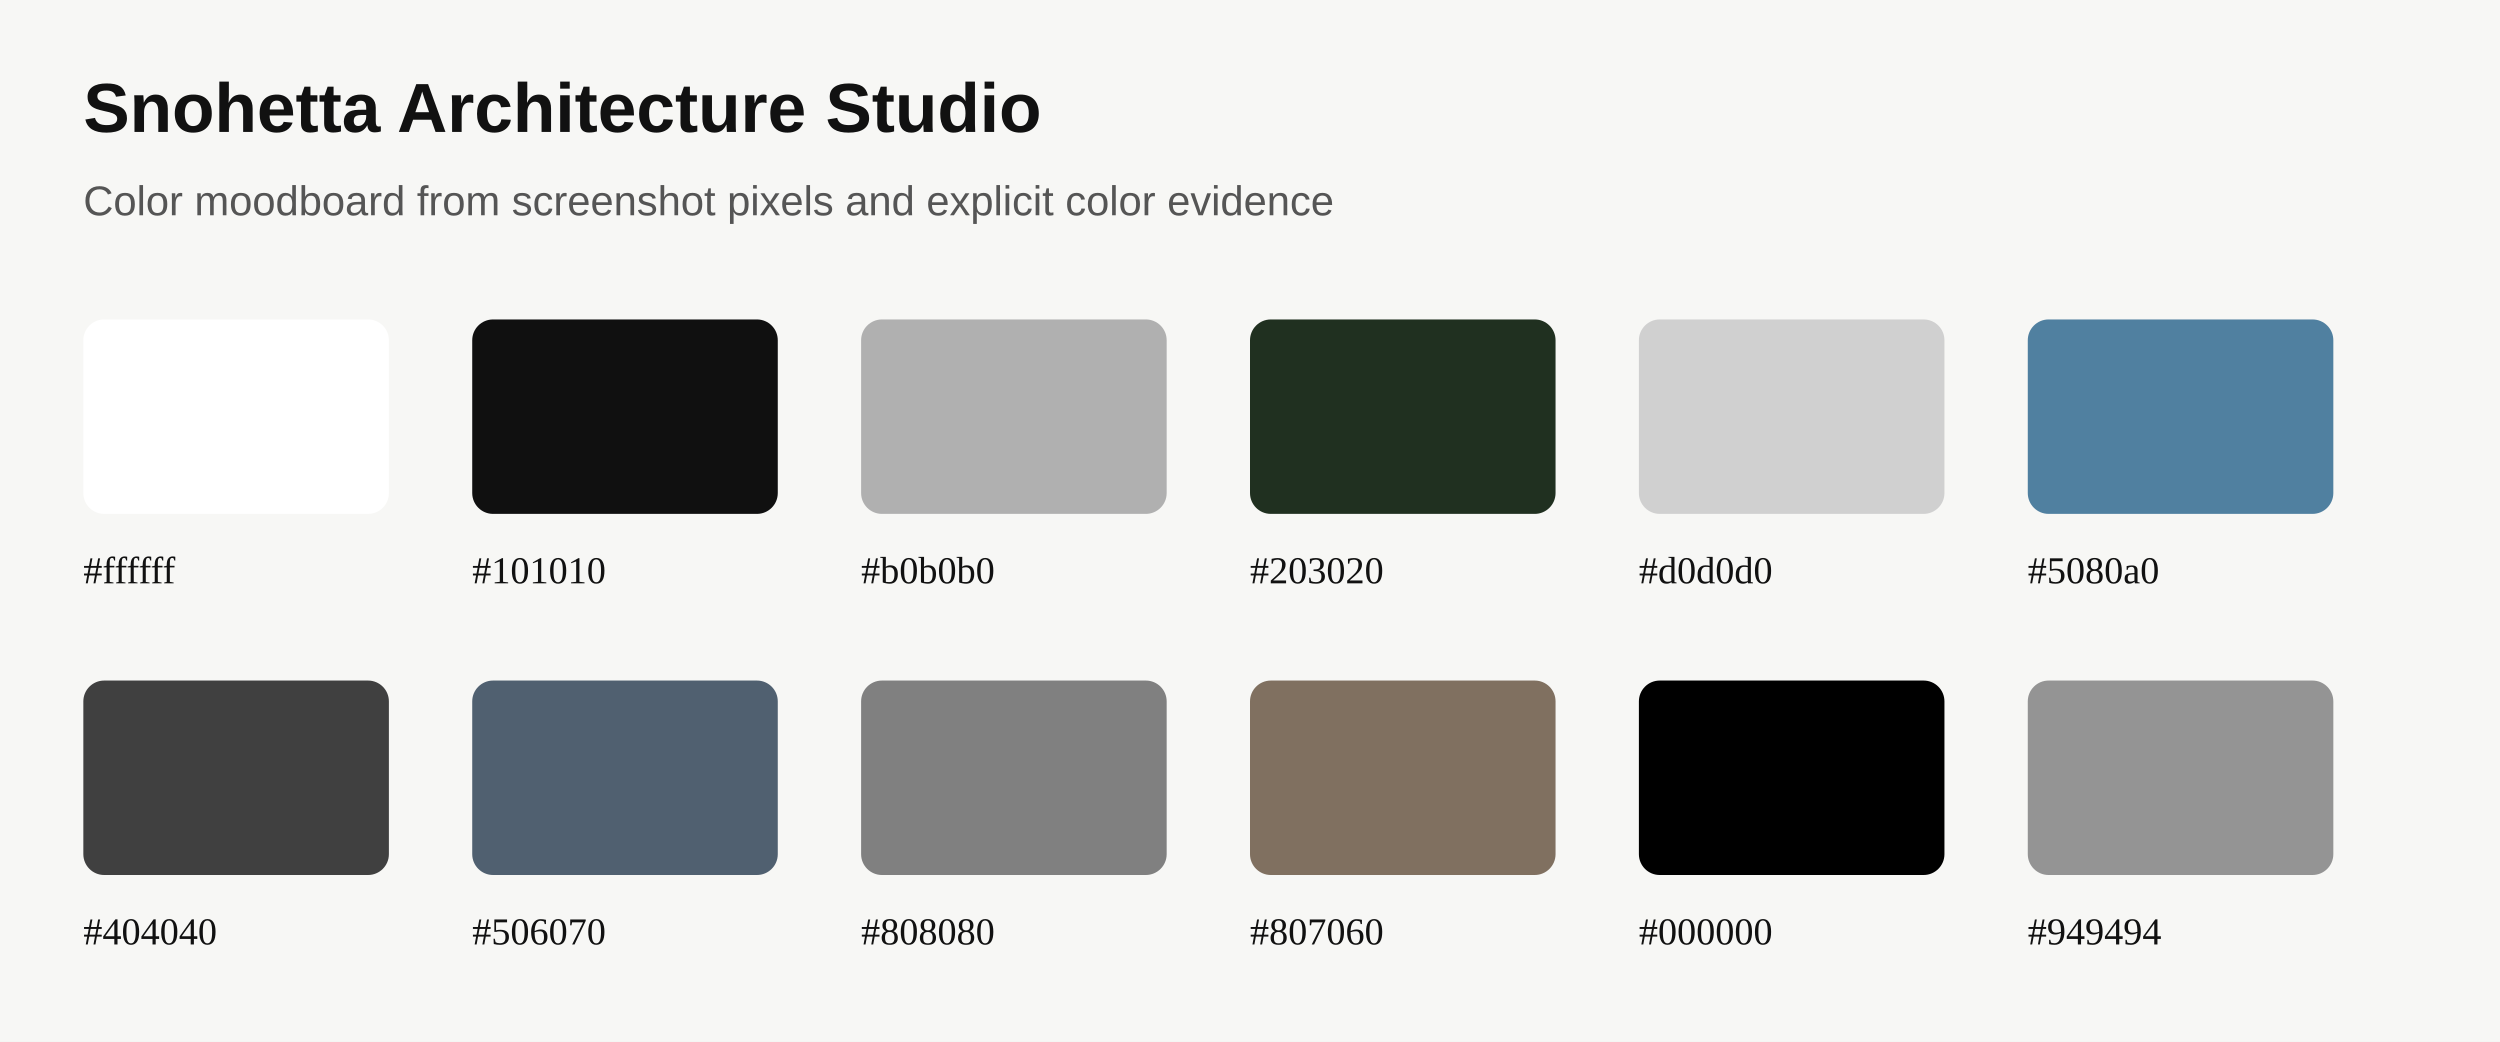
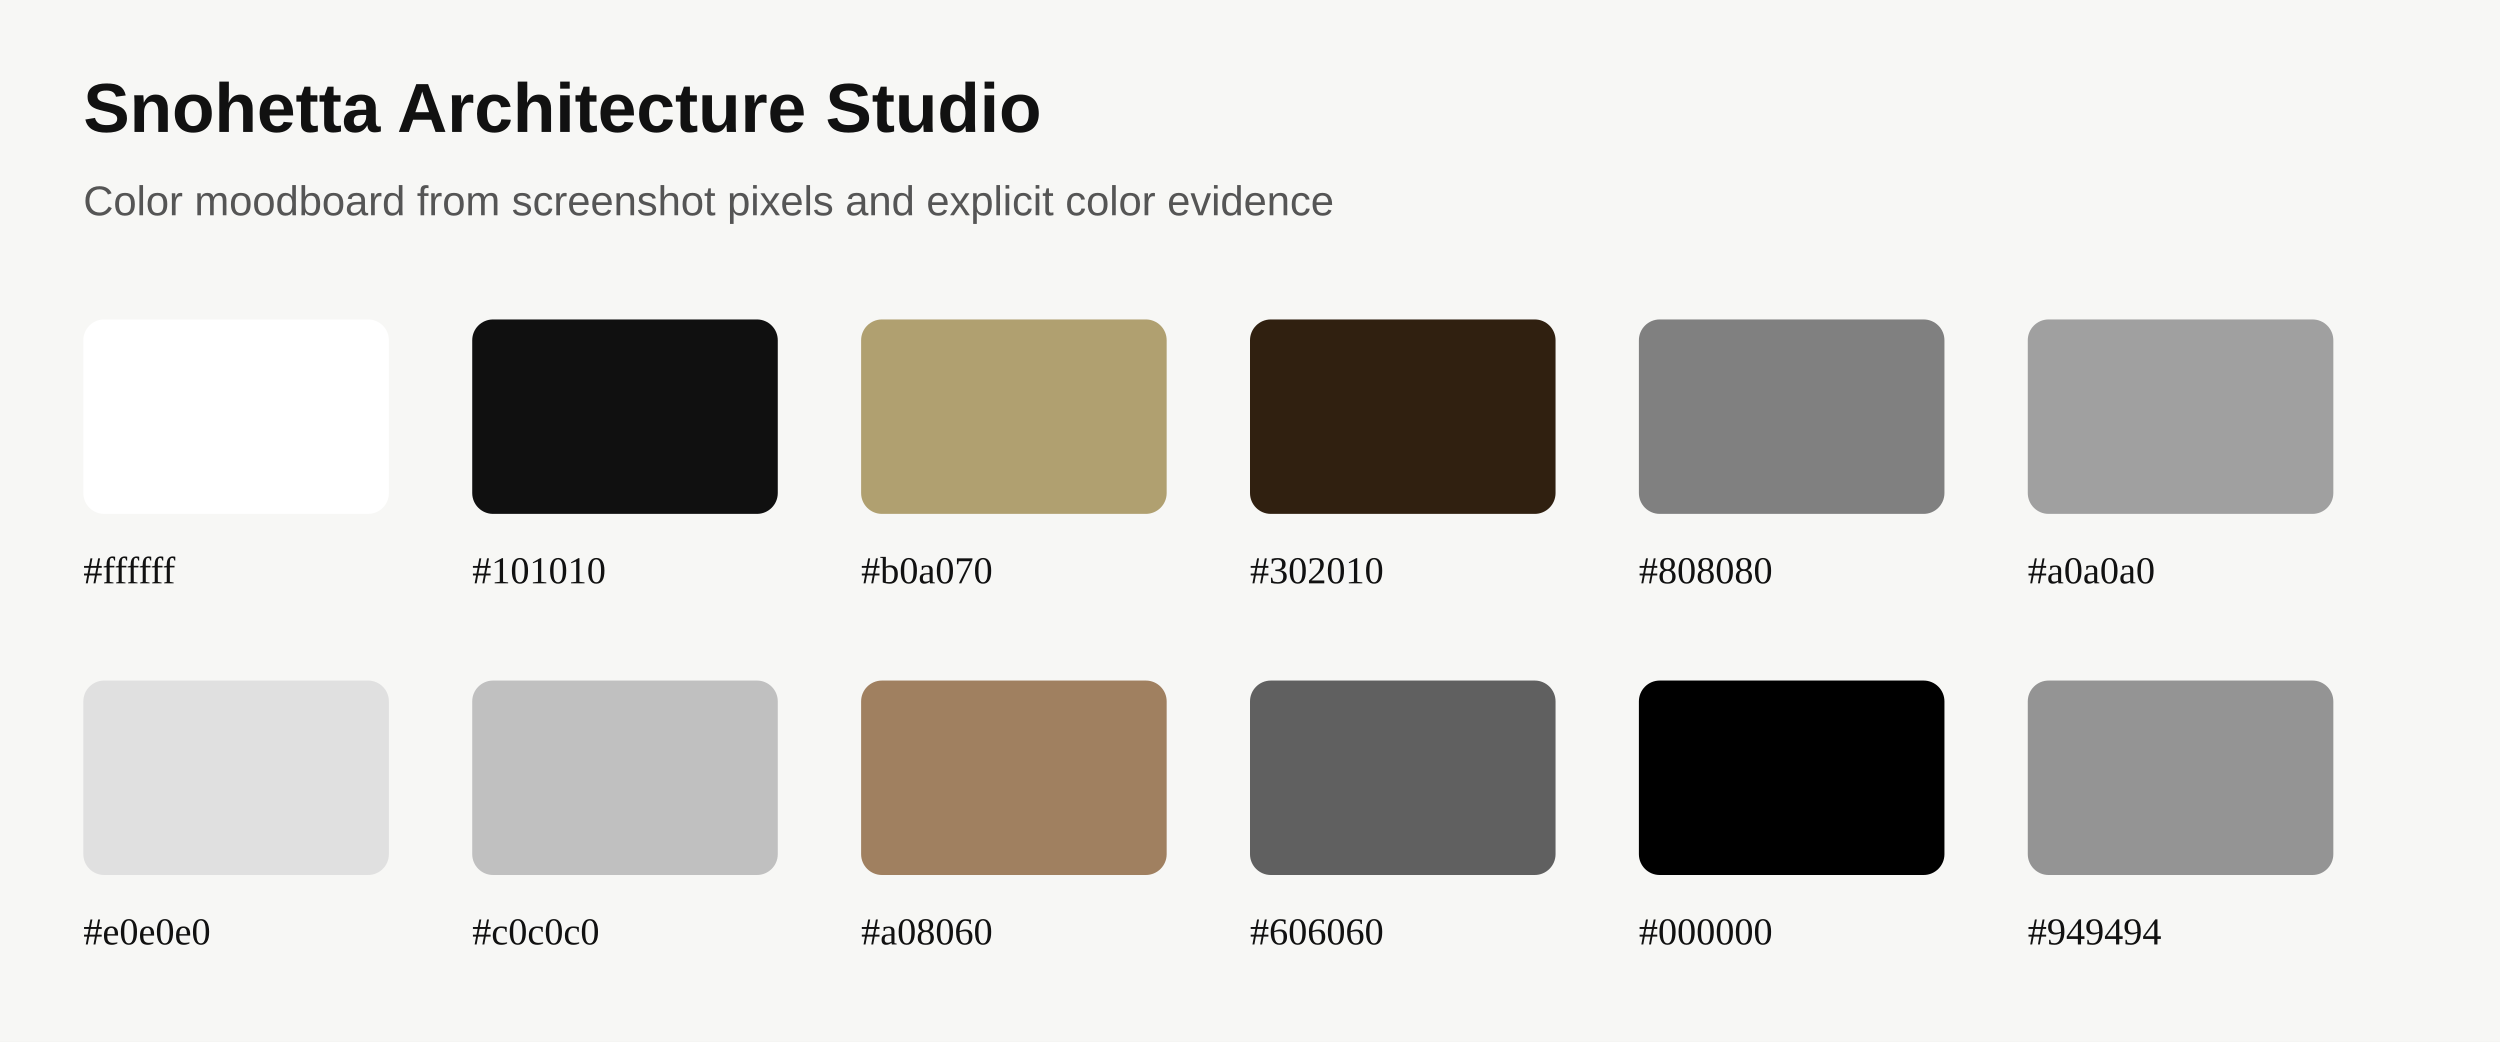
<svg xmlns="http://www.w3.org/2000/svg" width="720" height="300" viewBox="0 0 720 300">
  <rect width="720" height="300" fill="#f7f7f5" />
  <text x="24" y="38" font-family="Arial, sans-serif" font-size="20" font-weight="700" fill="#111">Snohetta Architecture Studio</text>
  <text x="24" y="62" font-family="Arial, sans-serif" font-size="12" fill="#555">Color moodboard from screenshot pixels and explicit color evidence</text>
  <rect x="24" y="92" width="88" height="56" rx="6" fill="#ffffff" />
  <text x="24" y="168" font-size="11" fill="#111">#ffffff</text>
  <rect x="136" y="92" width="88" height="56" rx="6" fill="#101010" />
  <text x="136" y="168" font-size="11" fill="#111">#101010</text>
-   <rect x="248" y="92" width="88" height="56" rx="6" fill="#b0b0b0" />
-   <text x="248" y="168" font-size="11" fill="#111">#b0b0b0</text>
-   <rect x="360" y="92" width="88" height="56" rx="6" fill="#203020" />
-   <text x="360" y="168" font-size="11" fill="#111">#203020</text>
-   <rect x="472" y="92" width="88" height="56" rx="6" fill="#d0d0d0" />
-   <text x="472" y="168" font-size="11" fill="#111">#d0d0d0</text>
-   <rect x="584" y="92" width="88" height="56" rx="6" fill="#5080a0" />
-   <text x="584" y="168" font-size="11" fill="#111">#5080a0</text>
-   <rect x="24" y="196" width="88" height="56" rx="6" fill="#404040" />
-   <text x="24" y="272" font-size="11" fill="#111">#404040</text>
-   <rect x="136" y="196" width="88" height="56" rx="6" fill="#506070" />
-   <text x="136" y="272" font-size="11" fill="#111">#506070</text>
-   <rect x="248" y="196" width="88" height="56" rx="6" fill="#808080" />
-   <text x="248" y="272" font-size="11" fill="#111">#808080</text>
-   <rect x="360" y="196" width="88" height="56" rx="6" fill="#807060" />
-   <text x="360" y="272" font-size="11" fill="#111">#807060</text>
+   <rect x="248" y="92" width="88" height="56" rx="6" fill="#b0a070" />
+   <text x="248" y="168" font-size="11" fill="#111">#b0a070</text>
+   <rect x="360" y="92" width="88" height="56" rx="6" fill="#302010" />
+   <text x="360" y="168" font-size="11" fill="#111">#302010</text>
+   <rect x="472" y="92" width="88" height="56" rx="6" fill="#808080" />
+   <text x="472" y="168" font-size="11" fill="#111">#808080</text>
+   <rect x="584" y="92" width="88" height="56" rx="6" fill="#a0a0a0" />
+   <text x="584" y="168" font-size="11" fill="#111">#a0a0a0</text>
+   <rect x="24" y="196" width="88" height="56" rx="6" fill="#e0e0e0" />
+   <text x="24" y="272" font-size="11" fill="#111">#e0e0e0</text>
+   <rect x="136" y="196" width="88" height="56" rx="6" fill="#c0c0c0" />
+   <text x="136" y="272" font-size="11" fill="#111">#c0c0c0</text>
+   <rect x="248" y="196" width="88" height="56" rx="6" fill="#a08060" />
+   <text x="248" y="272" font-size="11" fill="#111">#a08060</text>
+   <rect x="360" y="196" width="88" height="56" rx="6" fill="#606060" />
+   <text x="360" y="272" font-size="11" fill="#111">#606060</text>
  <rect x="472" y="196" width="88" height="56" rx="6" fill="#000000" />
  <text x="472" y="272" font-size="11" fill="#111">#000000</text>
  <rect x="584" y="196" width="88" height="56" rx="6" fill="#949494" />
  <text x="584" y="272" font-size="11" fill="#111">#949494</text>
</svg>
